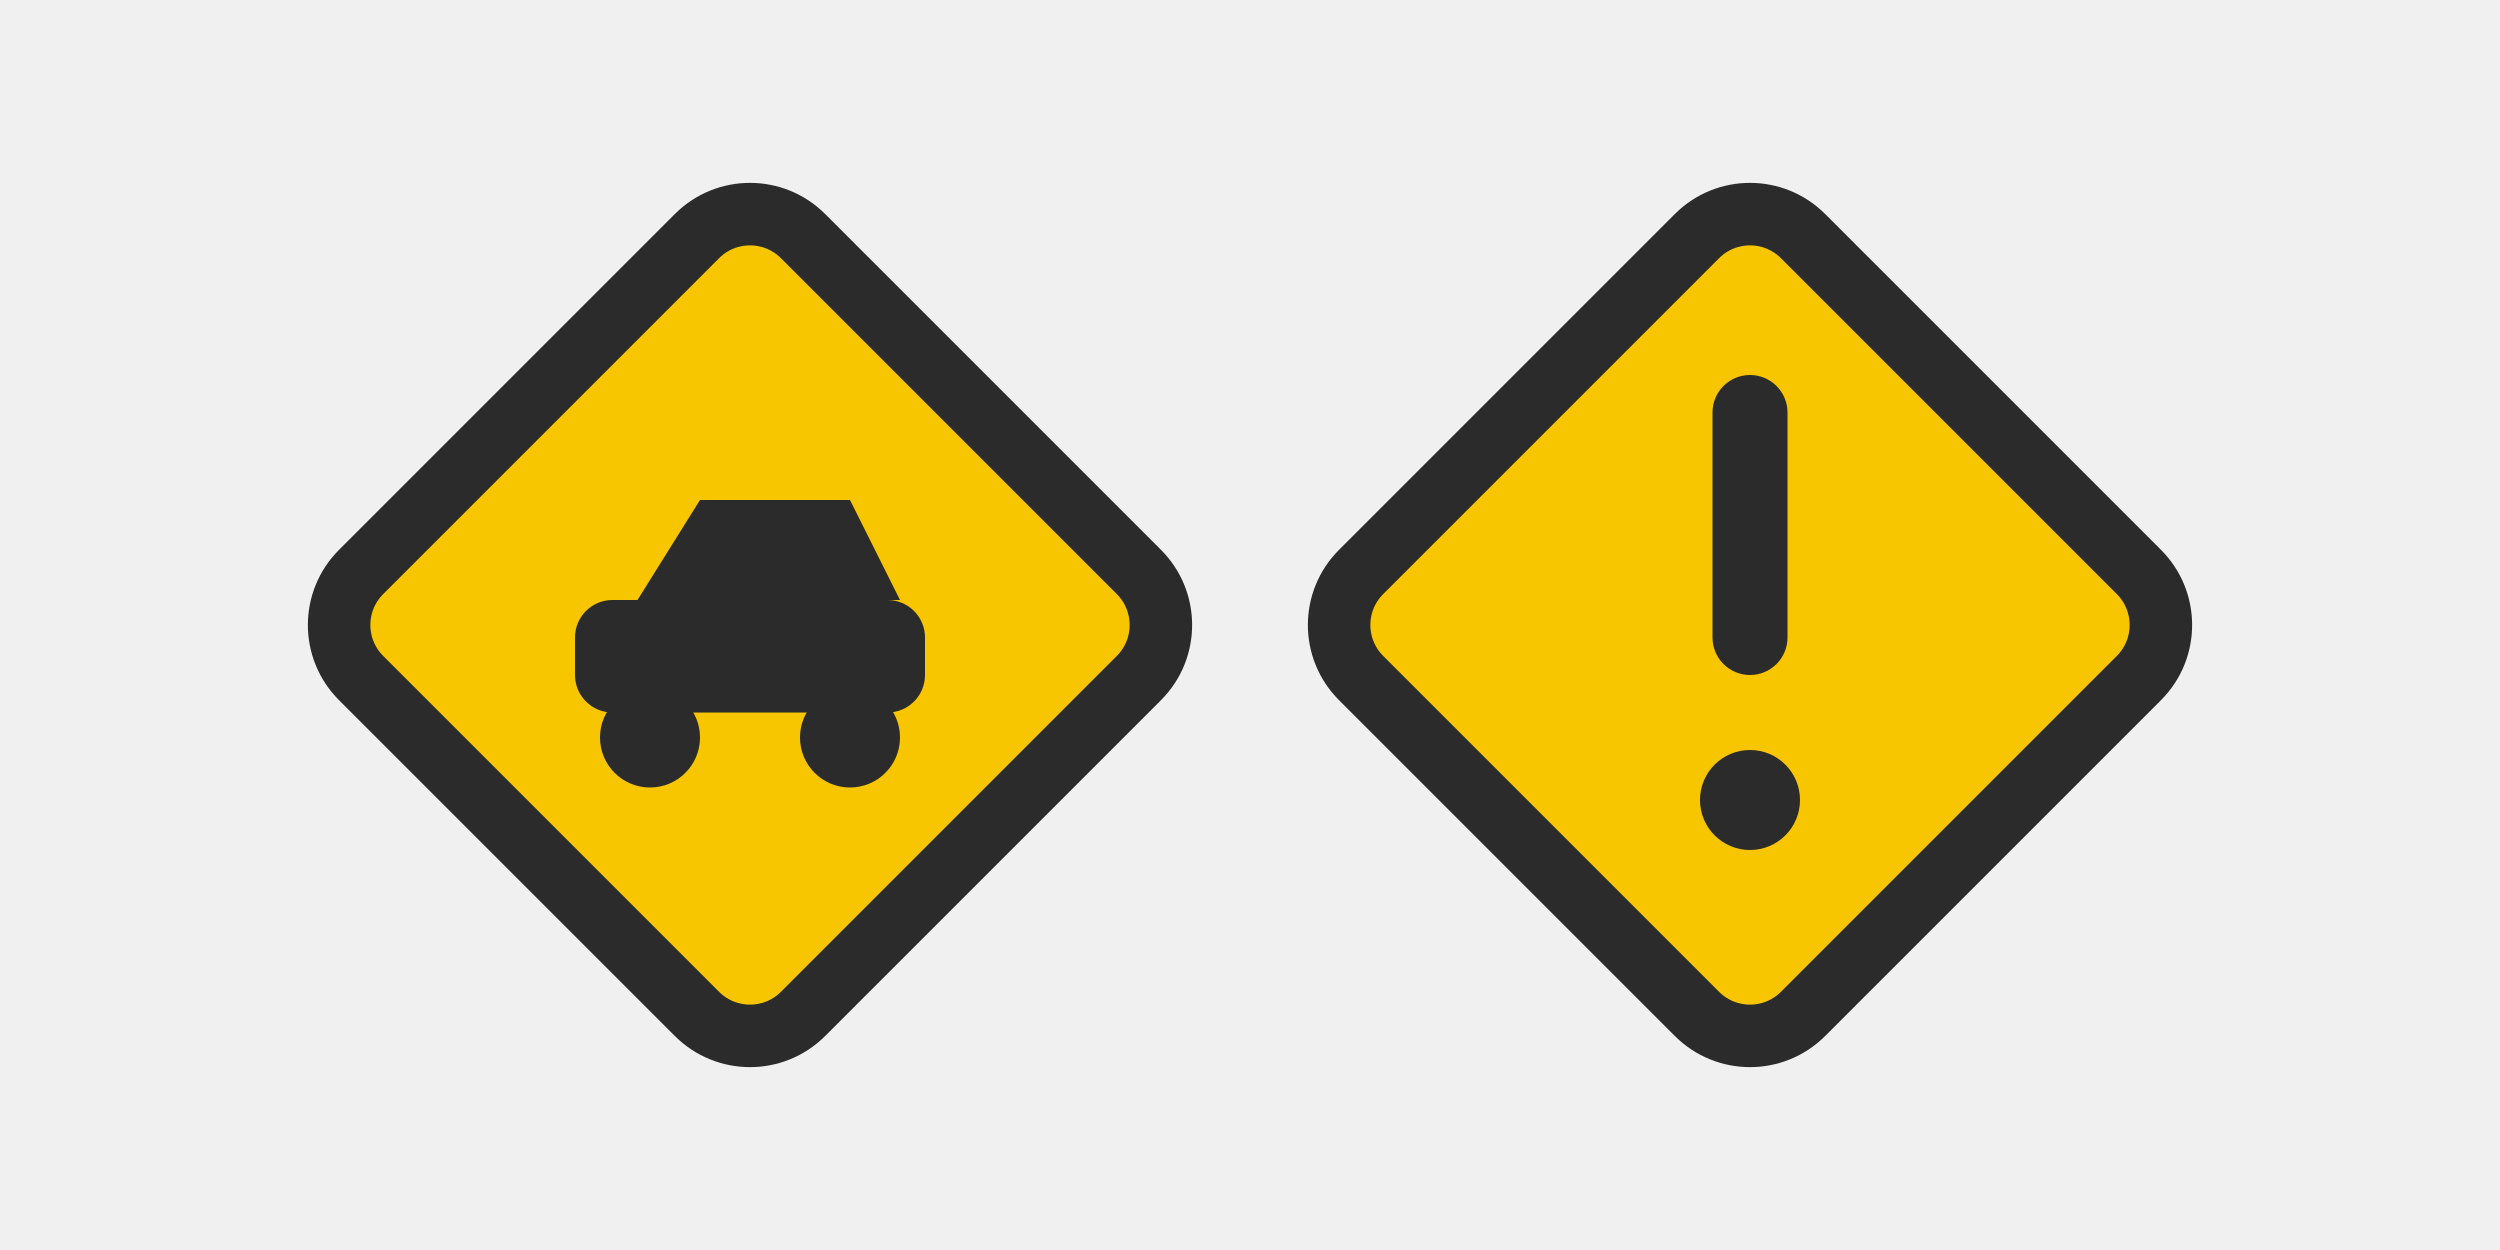
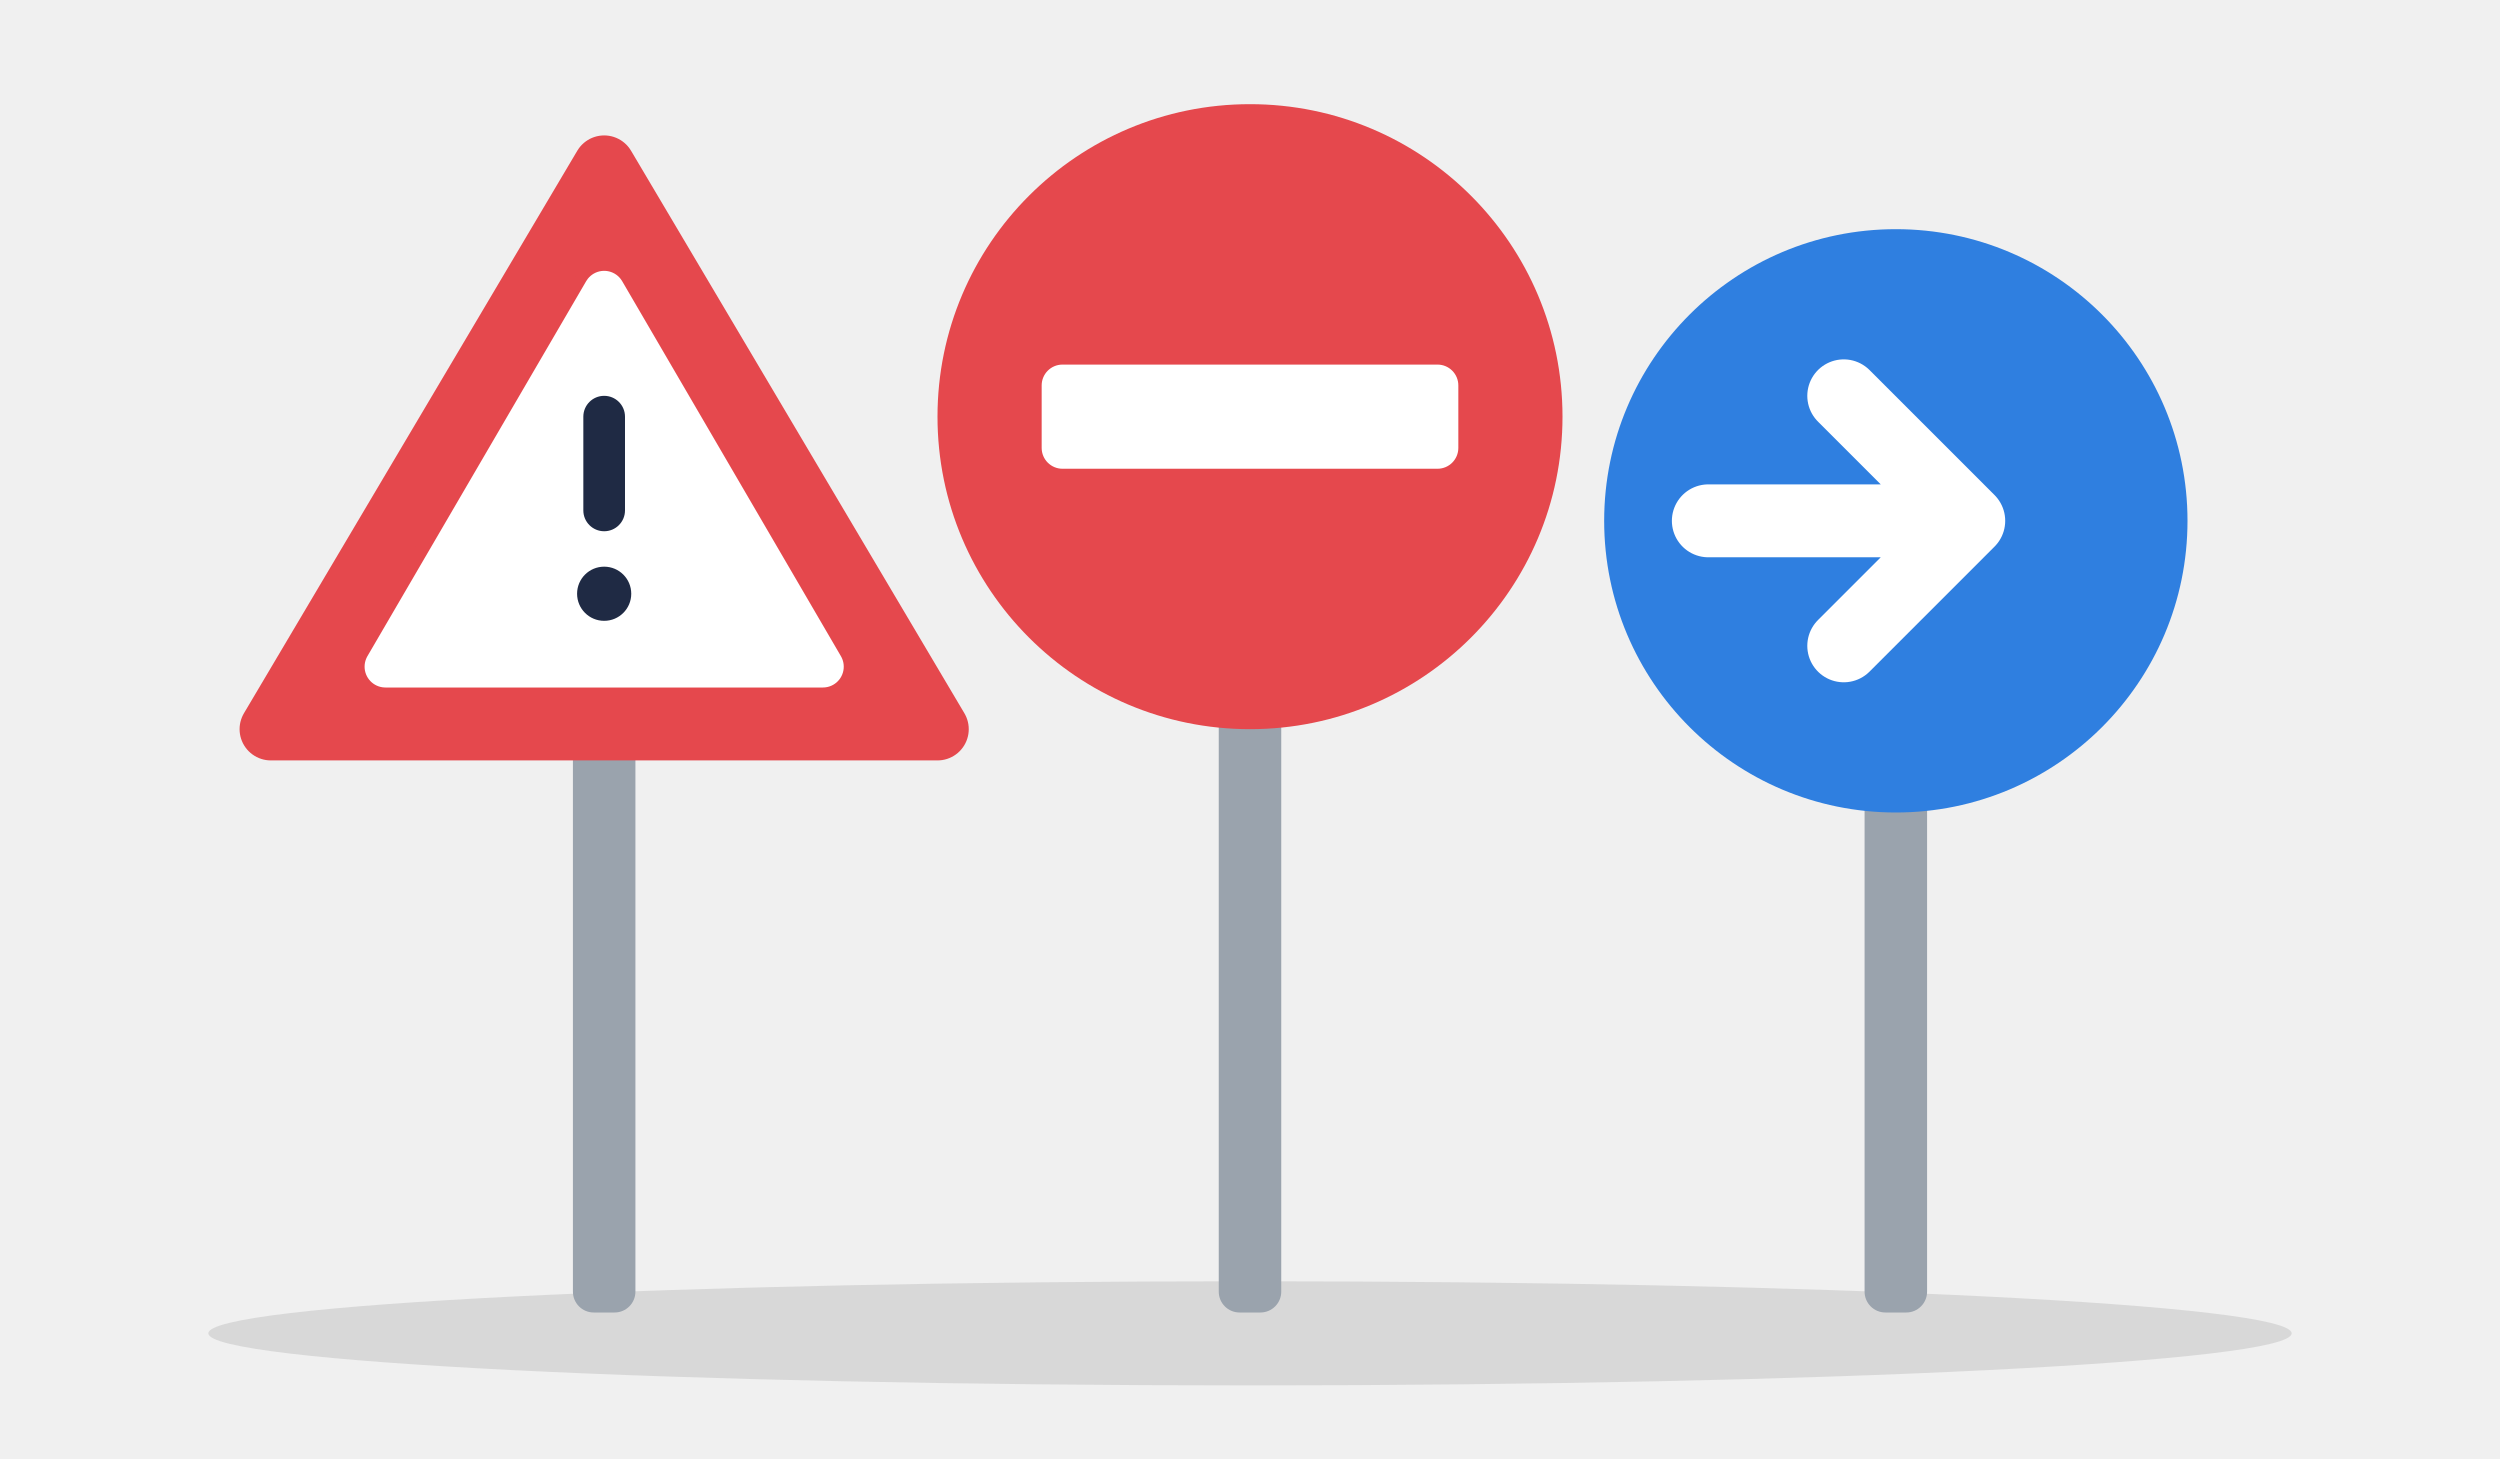
- <svg xmlns="http://www.w3.org/2000/svg" viewBox="0 0 200 100">
-   <g fill="#f7c600" stroke="#2b2b2b" stroke-width="5" stroke-linejoin="round">
-     <rect x="35" y="25" width="50" height="50" rx="6" transform="rotate(45 60 50)" />
-     <rect x="115" y="25" width="50" height="50" rx="6" transform="rotate(45 140 50)" />
+ <svg xmlns="http://www.w3.org/2000/svg" viewBox="0 0 240 140" width="240" height="140">
+   <ellipse cx="120" cy="128" rx="100" ry="5" fill="#000" opacity=".1" />
+   <g fill="#9aa3ad">
+     <rect x="55" y="62" width="6" height="64" rx="2" />
+     <rect x="117" y="48" width="6" height="78" rx="2" />
+     <rect x="179" y="62" width="6" height="64" rx="2" />
  </g>
-   <g fill="#2b2b2b">
-     <rect x="46" y="48" width="28" height="9" rx="3" />
-     <path d="M51 48l5-8h12l4 8z" />
-     <circle cx="52" cy="59" r="4" />
-     <circle cx="68" cy="59" r="4" />
-     <rect x="137" y="30" width="6" height="24" rx="3" />
-     <circle cx="140" cy="64" r="4" />
-   </g>
+   <path d="M58 16l32 54H26z" fill="#e5484d" stroke="#e5484d" stroke-width="6" stroke-linejoin="round" />
+   <path d="M58 28l21 36H37z" fill="#fff" stroke="#fff" stroke-width="4" stroke-linejoin="round" />
+   <rect x="56" y="38" width="4" height="13" rx="2" fill="#1f2a44" />
+   <circle cx="58" cy="57" r="2.6" fill="#1f2a44" />
+   <circle cx="120" cy="40" r="30" fill="#e5484d" />
+   <rect x="100" y="35" width="40" height="10" rx="2" fill="#fff" />
+   <circle cx="182" cy="50" r="28" fill="#2f7fe0" />
+   <path d="M168 54h22M181 42l12 12-12 12" stroke="#fff" stroke-width="7" fill="none" stroke-linecap="round" stroke-linejoin="round" transform="translate(-4 -4)" />
</svg>
